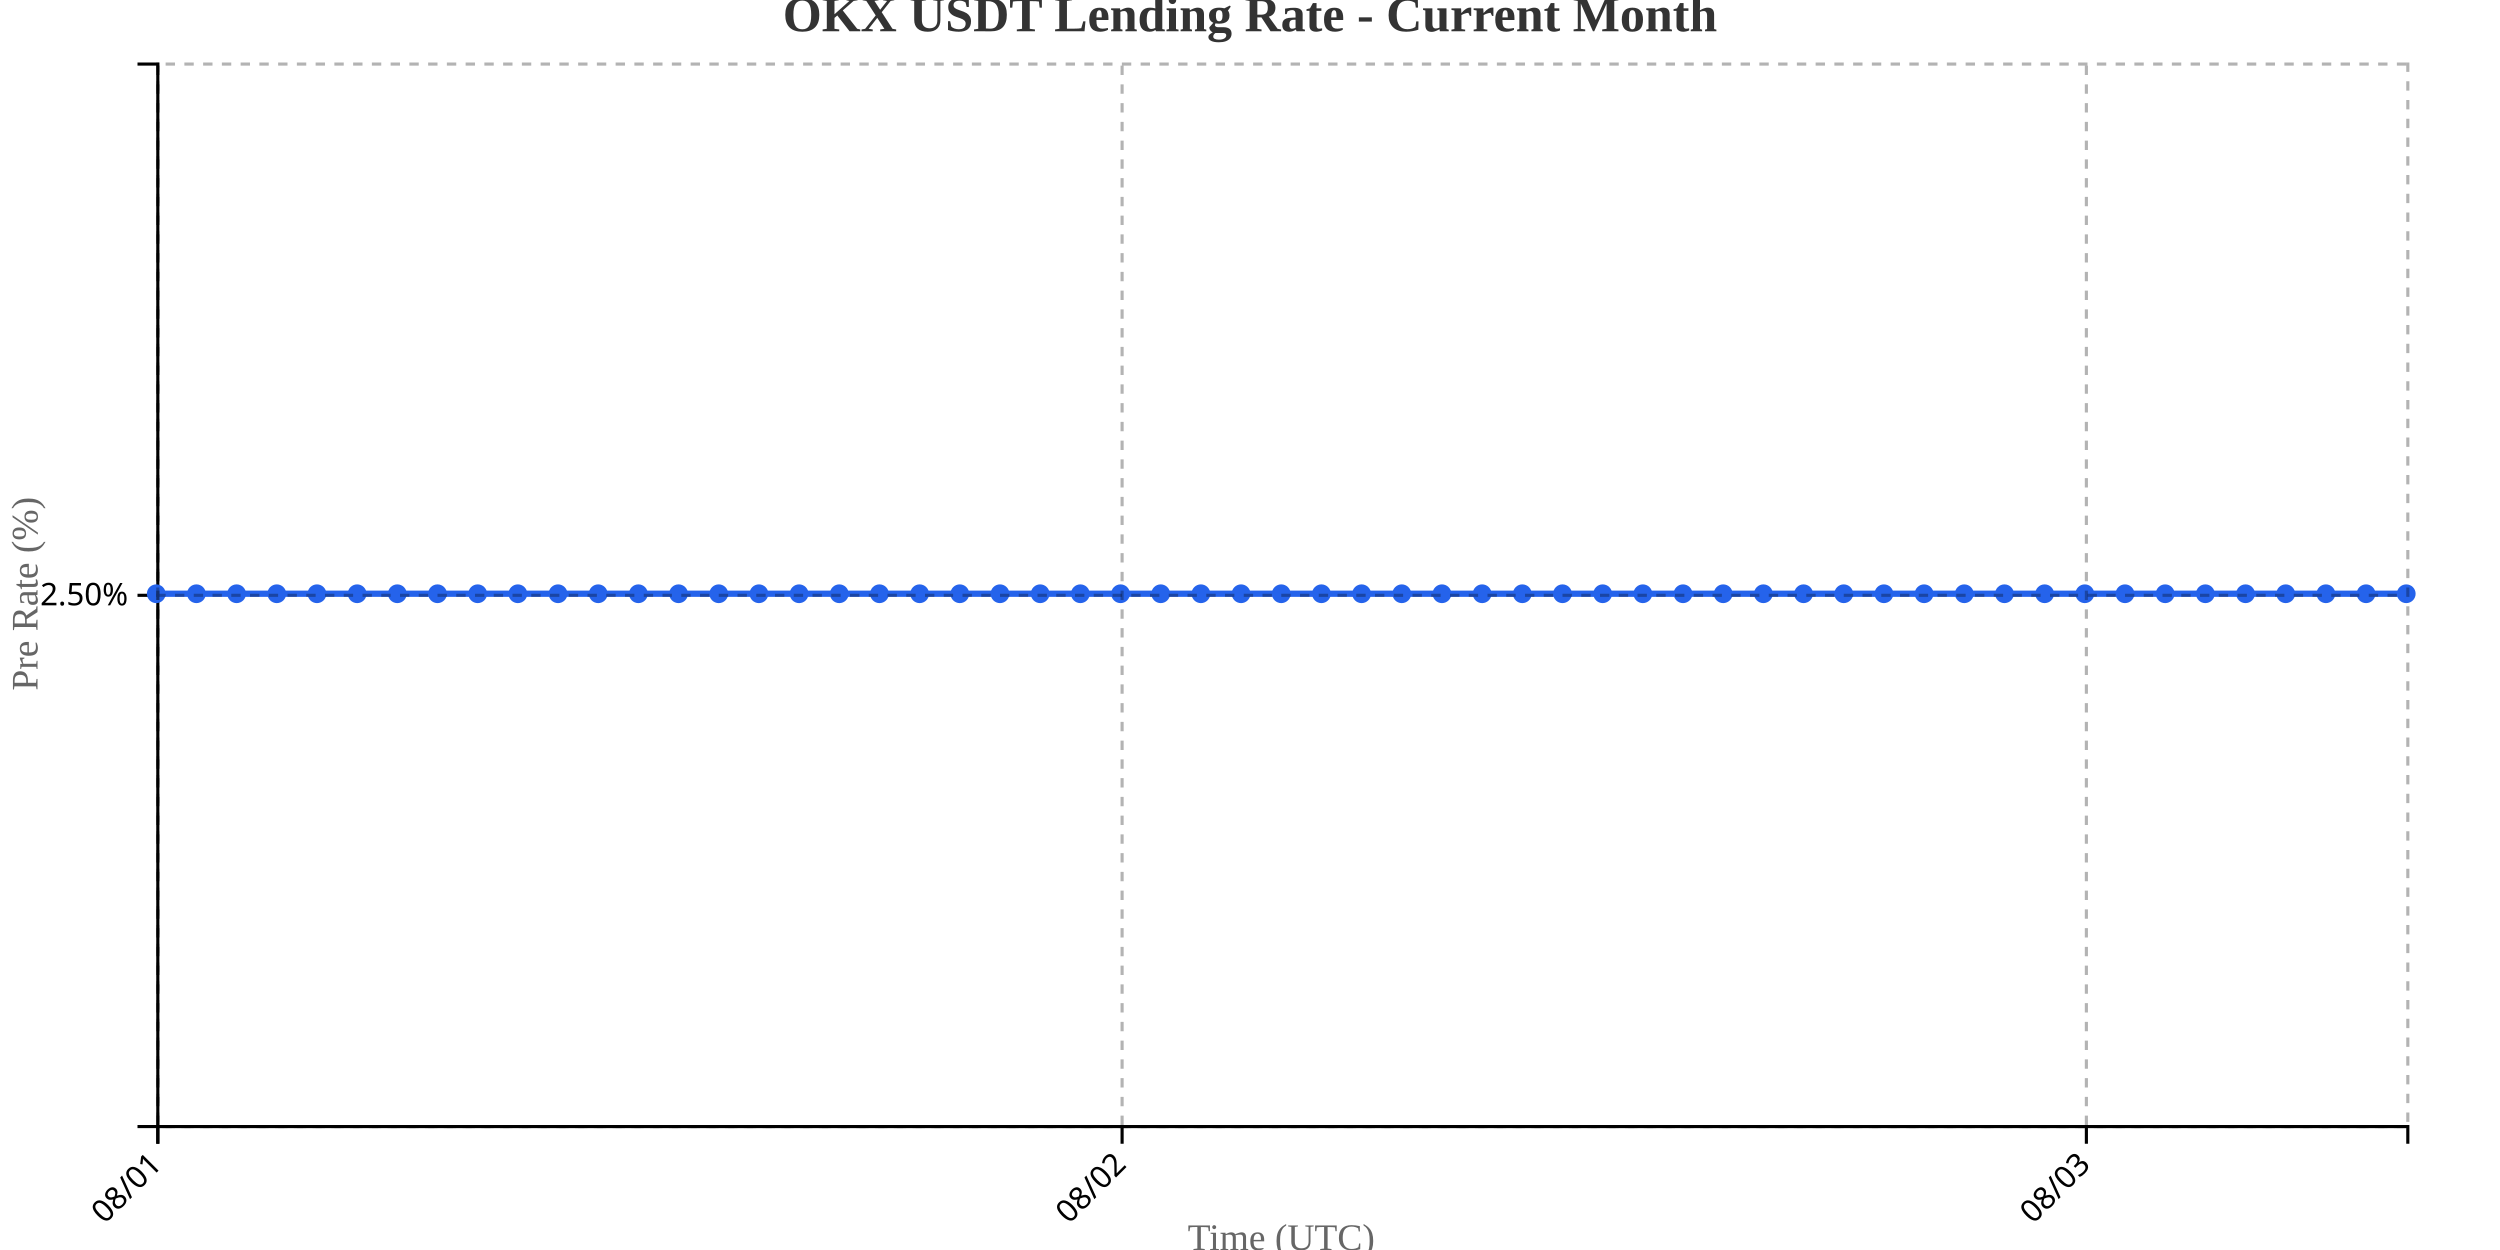
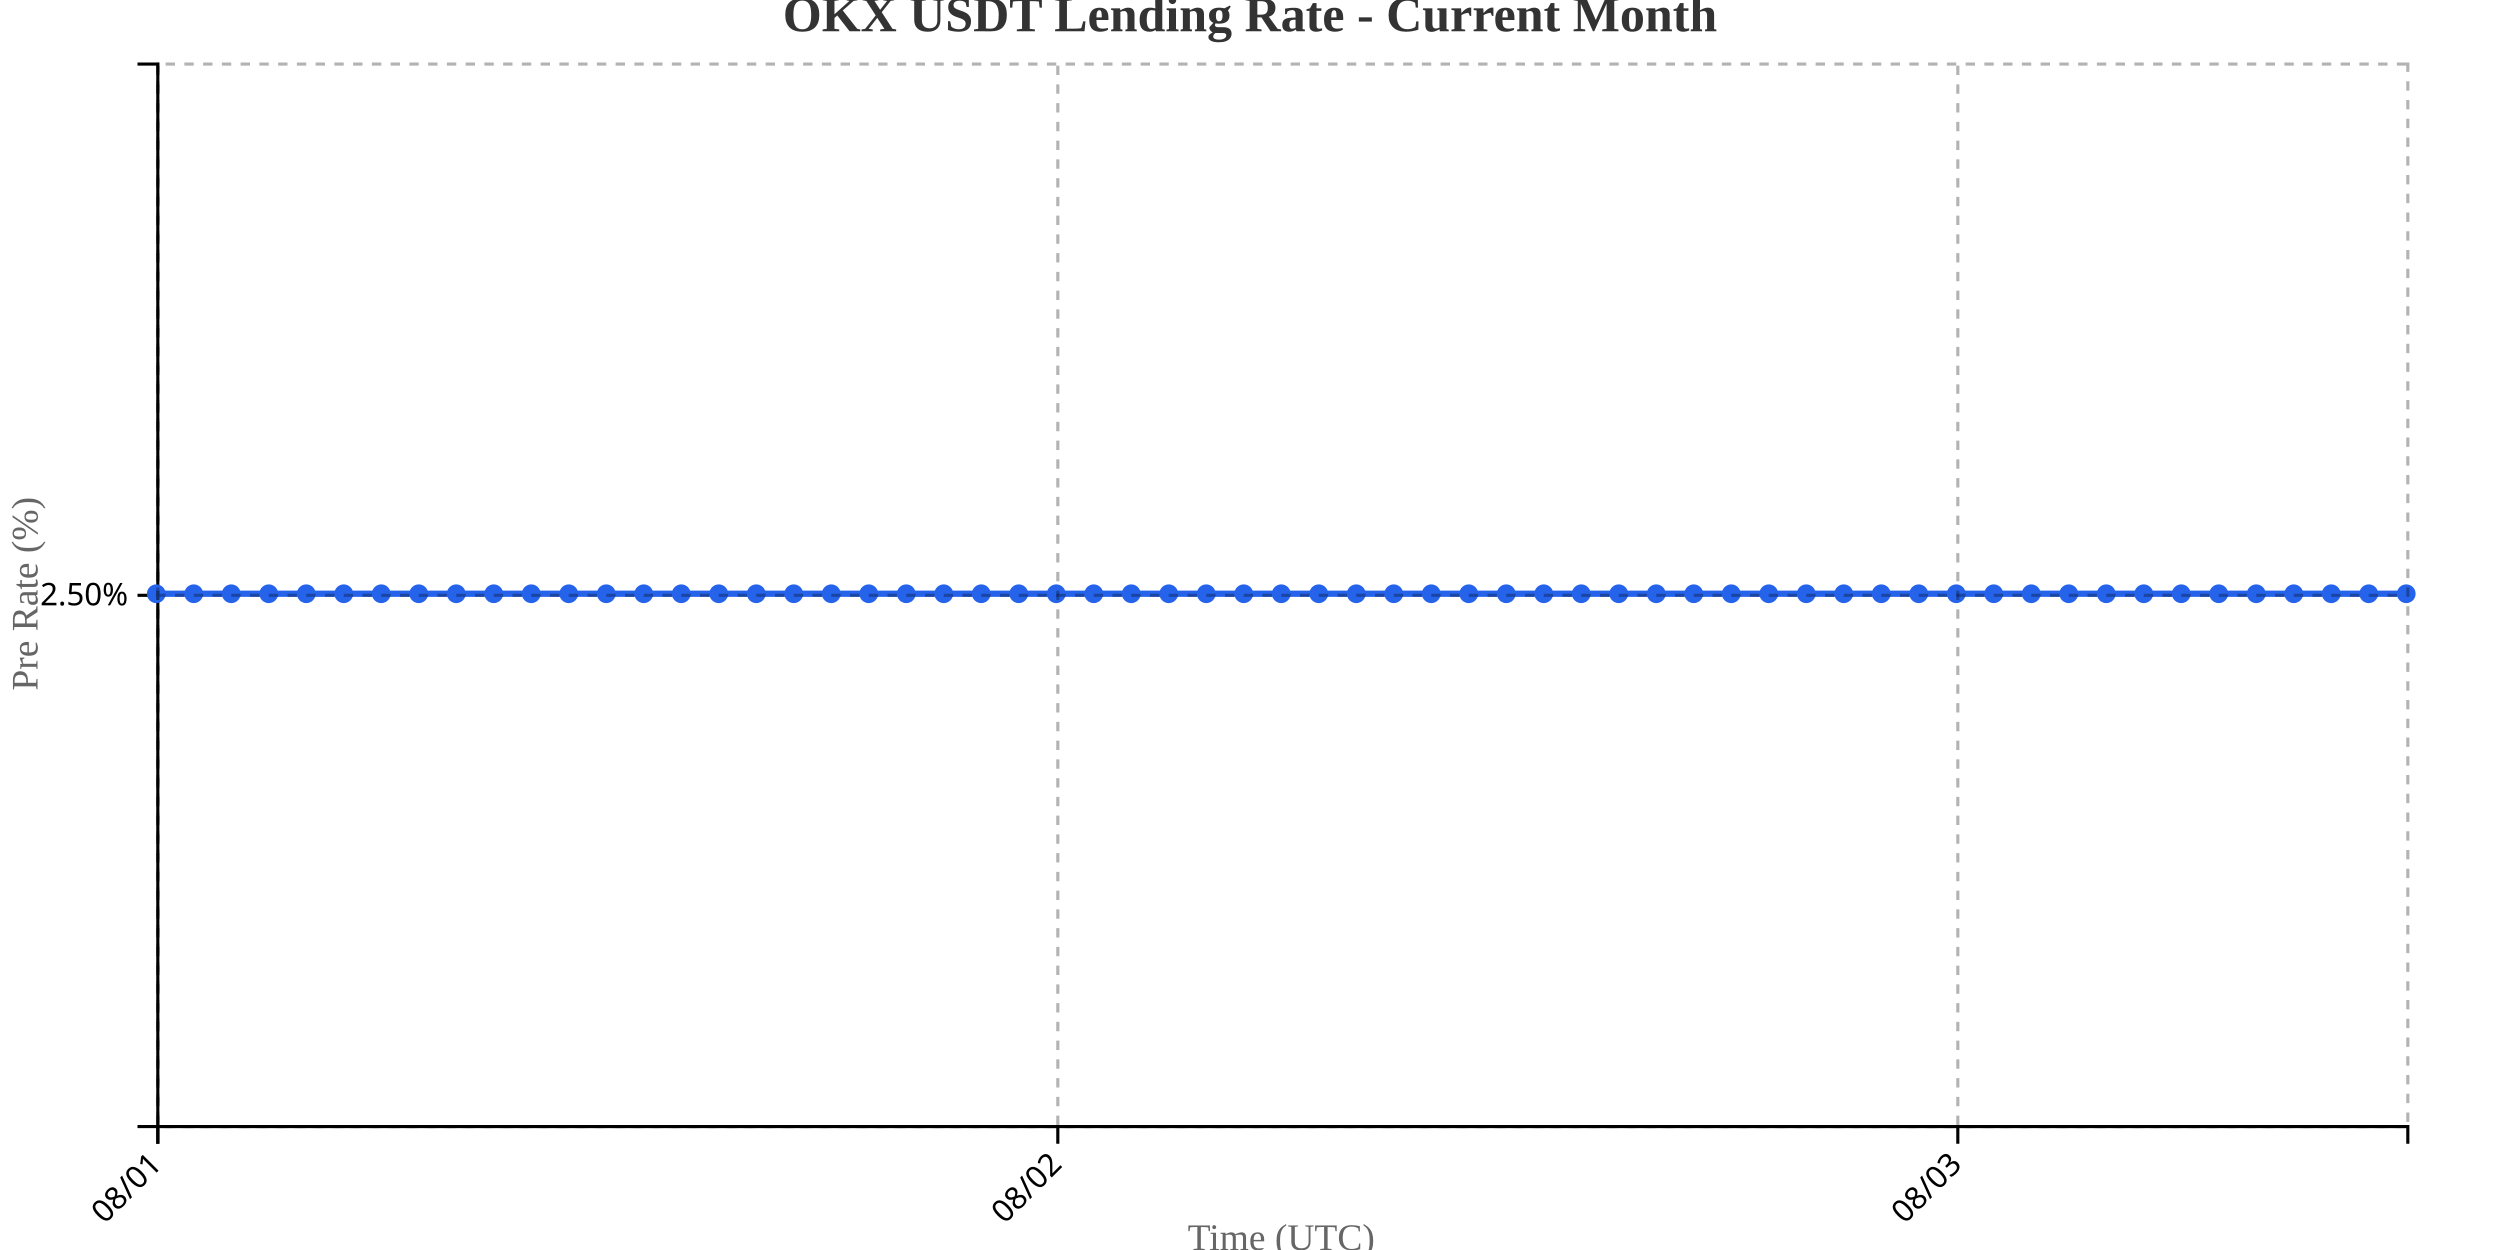
<svg xmlns="http://www.w3.org/2000/svg" width="800" height="400">
  <g transform="translate(50,20)">
    <g transform="translate(0,340)" fill="none" font-size="10" font-family="sans-serif" text-anchor="middle">
      <path class="domain" stroke="currentColor" d="M0.5,6V0.5H720.5V6" />
      <g class="tick" opacity="1" transform="translate(0.5,0)">
        <line stroke="currentColor" y2="6" />
        <text fill="currentColor" y="9" dy=".15em" style="text-anchor: end;" dx="-.8em" transform="rotate(-45)">08/01</text>
      </g>
-       <g class="tick" opacity="1" transform="translate(309.0714,0)">
+       <g class="tick" opacity="1" transform="translate(288.5,0)">
        <line stroke="currentColor" y2="6" />
        <text fill="currentColor" y="9" dy=".15em" style="text-anchor: end;" dx="-.8em" transform="rotate(-45)">08/02</text>
      </g>
-       <g class="tick" opacity="1" transform="translate(617.6429,0)">
+       <g class="tick" opacity="1" transform="translate(576.5,0)">
        <line stroke="currentColor" y2="6" />
        <text fill="currentColor" y="9" dy=".15em" style="text-anchor: end;" dx="-.8em" transform="rotate(-45)">08/03</text>
      </g>
    </g>
    <g fill="none" font-size="10" font-family="sans-serif" text-anchor="end">
      <path class="domain" stroke="currentColor" d="M-6,340.5H0.5V0.5H-6" />
      <g class="tick" opacity="1" transform="translate(0,170.5)">
        <line stroke="currentColor" x2="-6" />
        <text fill="currentColor" x="-9" dy="0.32em">2.50%</text>
      </g>
    </g>
    <text transform="rotate(-90)" y="-50" x="-170" dy="1em" style="text-anchor: middle; font-size: 12px; fill: #666;">Pre Rate (%)</text>
    <text transform="translate(360, 380)" style="text-anchor: middle; font-size: 12px; fill: #666;">Time (UTC)</text>
-     <path fill="none" stroke="#2563eb" stroke-width="2" d="M0,170C4.286,170,8.571,170,12.857,170C17.143,170,21.429,170,25.714,170C30,170,34.286,170,38.571,170C42.857,170,47.143,170,51.429,170C55.714,170,60,170,64.286,170C68.571,170,72.857,170,77.143,170C81.429,170,85.714,170,90,170C94.286,170,98.571,170,102.857,170C107.143,170,111.429,170,115.714,170C120,170,124.286,170,128.571,170C132.857,170,137.143,170,141.429,170C145.714,170,150,170,154.286,170C158.571,170,162.857,170,167.143,170C171.429,170,175.714,170,180,170C184.286,170,188.571,170,192.857,170C197.143,170,201.429,170,205.714,170C210,170,214.286,170,218.571,170C222.857,170,227.143,170,231.429,170C235.714,170,240,170,244.286,170C248.571,170,252.857,170,257.143,170C261.429,170,265.714,170,270,170C274.286,170,278.571,170,282.857,170C287.143,170,291.429,170,295.714,170C300,170,304.286,170,308.571,170C312.857,170,317.143,170,321.429,170C325.714,170,330,170,334.286,170C338.571,170,342.857,170,347.143,170C351.429,170,355.714,170,360,170C364.286,170,368.571,170,372.857,170C377.143,170,381.429,170,385.714,170C390,170,394.286,170,398.571,170C402.857,170,407.143,170,411.429,170C415.714,170,420,170,424.286,170C428.571,170,432.857,170,437.143,170C441.429,170,445.714,170,450,170C454.286,170,458.571,170,462.857,170C467.143,170,471.429,170,475.714,170C480,170,484.286,170,488.571,170C492.857,170,497.143,170,501.429,170C505.714,170,510,170,514.286,170C518.571,170,522.857,170,527.143,170C531.429,170,535.714,170,540,170C544.286,170,548.571,170,552.857,170C557.143,170,561.429,170,565.714,170C570,170,574.286,170,578.571,170C582.857,170,587.143,170,591.429,170C595.714,170,600,170,604.286,170C608.571,170,612.857,170,617.143,170C621.429,170,625.714,170,630,170C634.286,170,638.571,170,642.857,170C647.143,170,651.429,170,655.714,170C660,170,664.286,170,668.571,170C672.857,170,677.143,170,681.429,170C685.714,170,690,170,694.286,170C698.571,170,702.857,170,707.143,170C711.429,170,715.714,170,720,170" />
+     <path fill="none" stroke="#2563eb" stroke-width="2" d="M0,170C4,170,8,170,12,170C16,170,20,170,24,170C28,170,32,170,36,170C40,170,44,170,48,170C52,170,56,170,60,170C64,170,68,170,72,170C76,170,80,170,84,170C88,170,92,170,96,170C100,170,104,170,108,170C112,170,116,170,120,170C124,170,128,170,132,170C136,170,140,170,144,170C148,170,152,170,156,170C160,170,164,170,168,170C172,170,176,170,180,170C184,170,188,170,192,170C196,170,200,170,204,170C208,170,212,170,216,170C220,170,224,170,228,170C232,170,236,170,240,170C244,170,248,170,252,170C256,170,260,170,264,170C268,170,272,170,276,170C280,170,284,170,288,170C292,170,296,170,300,170C304,170,308,170,312,170C316,170,320,170,324,170C328,170,332,170,336,170C340,170,344,170,348,170C352,170,356,170,360,170C364,170,368,170,372,170C376,170,380,170,384,170C388,170,392,170,396,170C400,170,404,170,408,170C412,170,416,170,420,170C424,170,428,170,432,170C436,170,440,170,444,170C448,170,452,170,456,170C460,170,464,170,468,170C472,170,476,170,480,170C484,170,488,170,492,170C496,170,500,170,504,170C508,170,512,170,516,170C520,170,524,170,528,170C532,170,536,170,540,170C544,170,548,170,552,170C556,170,560,170,564,170C568,170,572,170,576,170C580,170,584,170,588,170C592,170,596,170,600,170C604,170,608,170,612,170C616,170,620,170,624,170C628,170,632,170,636,170C640,170,644,170,648,170C652,170,656,170,660,170C664,170,668,170,672,170C676,170,680,170,684,170C688,170,692,170,696,170C700,170,704,170,708,170C712,170,716,170,720,170" />
    <circle class="dot" cx="0" cy="170" r="3" fill="#2563eb" />
-     <circle class="dot" cx="12.857" cy="170" r="3" fill="#2563eb" />
-     <circle class="dot" cx="25.714" cy="170" r="3" fill="#2563eb" />
-     <circle class="dot" cx="38.571" cy="170" r="3" fill="#2563eb" />
-     <circle class="dot" cx="51.429" cy="170" r="3" fill="#2563eb" />
-     <circle class="dot" cx="64.286" cy="170" r="3" fill="#2563eb" />
-     <circle class="dot" cx="77.143" cy="170" r="3" fill="#2563eb" />
-     <circle class="dot" cx="90" cy="170" r="3" fill="#2563eb" />
-     <circle class="dot" cx="102.857" cy="170" r="3" fill="#2563eb" />
-     <circle class="dot" cx="115.714" cy="170" r="3" fill="#2563eb" />
-     <circle class="dot" cx="128.571" cy="170" r="3" fill="#2563eb" />
-     <circle class="dot" cx="141.429" cy="170" r="3" fill="#2563eb" />
-     <circle class="dot" cx="154.286" cy="170" r="3" fill="#2563eb" />
-     <circle class="dot" cx="167.143" cy="170" r="3" fill="#2563eb" />
+     <circle class="dot" cx="12" cy="170" r="3" fill="#2563eb" />
+     <circle class="dot" cx="24" cy="170" r="3" fill="#2563eb" />
+     <circle class="dot" cx="36" cy="170" r="3" fill="#2563eb" />
+     <circle class="dot" cx="48" cy="170" r="3" fill="#2563eb" />
+     <circle class="dot" cx="60" cy="170" r="3" fill="#2563eb" />
+     <circle class="dot" cx="72" cy="170" r="3" fill="#2563eb" />
+     <circle class="dot" cx="84" cy="170" r="3" fill="#2563eb" />
+     <circle class="dot" cx="96" cy="170" r="3" fill="#2563eb" />
+     <circle class="dot" cx="108" cy="170" r="3" fill="#2563eb" />
+     <circle class="dot" cx="120" cy="170" r="3" fill="#2563eb" />
+     <circle class="dot" cx="132" cy="170" r="3" fill="#2563eb" />
+     <circle class="dot" cx="144" cy="170" r="3" fill="#2563eb" />
+     <circle class="dot" cx="156" cy="170" r="3" fill="#2563eb" />
+     <circle class="dot" cx="168" cy="170" r="3" fill="#2563eb" />
    <circle class="dot" cx="180" cy="170" r="3" fill="#2563eb" />
-     <circle class="dot" cx="192.857" cy="170" r="3" fill="#2563eb" />
-     <circle class="dot" cx="205.714" cy="170" r="3" fill="#2563eb" />
-     <circle class="dot" cx="218.571" cy="170" r="3" fill="#2563eb" />
-     <circle class="dot" cx="231.429" cy="170" r="3" fill="#2563eb" />
-     <circle class="dot" cx="244.286" cy="170" r="3" fill="#2563eb" />
-     <circle class="dot" cx="257.143" cy="170" r="3" fill="#2563eb" />
-     <circle class="dot" cx="270" cy="170" r="3" fill="#2563eb" />
-     <circle class="dot" cx="282.857" cy="170" r="3" fill="#2563eb" />
-     <circle class="dot" cx="295.714" cy="170" r="3" fill="#2563eb" />
-     <circle class="dot" cx="308.571" cy="170" r="3" fill="#2563eb" />
-     <circle class="dot" cx="321.429" cy="170" r="3" fill="#2563eb" />
-     <circle class="dot" cx="334.286" cy="170" r="3" fill="#2563eb" />
-     <circle class="dot" cx="347.143" cy="170" r="3" fill="#2563eb" />
+     <circle class="dot" cx="192" cy="170" r="3" fill="#2563eb" />
+     <circle class="dot" cx="204" cy="170" r="3" fill="#2563eb" />
+     <circle class="dot" cx="216" cy="170" r="3" fill="#2563eb" />
+     <circle class="dot" cx="228" cy="170" r="3" fill="#2563eb" />
+     <circle class="dot" cx="240" cy="170" r="3" fill="#2563eb" />
+     <circle class="dot" cx="252" cy="170" r="3" fill="#2563eb" />
+     <circle class="dot" cx="264" cy="170" r="3" fill="#2563eb" />
+     <circle class="dot" cx="276" cy="170" r="3" fill="#2563eb" />
+     <circle class="dot" cx="288" cy="170" r="3" fill="#2563eb" />
+     <circle class="dot" cx="300" cy="170" r="3" fill="#2563eb" />
+     <circle class="dot" cx="312" cy="170" r="3" fill="#2563eb" />
+     <circle class="dot" cx="324" cy="170" r="3" fill="#2563eb" />
+     <circle class="dot" cx="336" cy="170" r="3" fill="#2563eb" />
+     <circle class="dot" cx="348" cy="170" r="3" fill="#2563eb" />
    <circle class="dot" cx="360" cy="170" r="3" fill="#2563eb" />
-     <circle class="dot" cx="372.857" cy="170" r="3" fill="#2563eb" />
-     <circle class="dot" cx="385.714" cy="170" r="3" fill="#2563eb" />
-     <circle class="dot" cx="398.571" cy="170" r="3" fill="#2563eb" />
-     <circle class="dot" cx="411.429" cy="170" r="3" fill="#2563eb" />
-     <circle class="dot" cx="424.286" cy="170" r="3" fill="#2563eb" />
-     <circle class="dot" cx="437.143" cy="170" r="3" fill="#2563eb" />
-     <circle class="dot" cx="450" cy="170" r="3" fill="#2563eb" />
-     <circle class="dot" cx="462.857" cy="170" r="3" fill="#2563eb" />
-     <circle class="dot" cx="475.714" cy="170" r="3" fill="#2563eb" />
-     <circle class="dot" cx="488.571" cy="170" r="3" fill="#2563eb" />
-     <circle class="dot" cx="501.429" cy="170" r="3" fill="#2563eb" />
-     <circle class="dot" cx="514.286" cy="170" r="3" fill="#2563eb" />
-     <circle class="dot" cx="527.143" cy="170" r="3" fill="#2563eb" />
+     <circle class="dot" cx="372" cy="170" r="3" fill="#2563eb" />
+     <circle class="dot" cx="384" cy="170" r="3" fill="#2563eb" />
+     <circle class="dot" cx="396" cy="170" r="3" fill="#2563eb" />
+     <circle class="dot" cx="408" cy="170" r="3" fill="#2563eb" />
+     <circle class="dot" cx="420" cy="170" r="3" fill="#2563eb" />
+     <circle class="dot" cx="432" cy="170" r="3" fill="#2563eb" />
+     <circle class="dot" cx="444" cy="170" r="3" fill="#2563eb" />
+     <circle class="dot" cx="456" cy="170" r="3" fill="#2563eb" />
+     <circle class="dot" cx="468" cy="170" r="3" fill="#2563eb" />
+     <circle class="dot" cx="480" cy="170" r="3" fill="#2563eb" />
+     <circle class="dot" cx="492" cy="170" r="3" fill="#2563eb" />
+     <circle class="dot" cx="504" cy="170" r="3" fill="#2563eb" />
+     <circle class="dot" cx="516" cy="170" r="3" fill="#2563eb" />
+     <circle class="dot" cx="528" cy="170" r="3" fill="#2563eb" />
    <circle class="dot" cx="540" cy="170" r="3" fill="#2563eb" />
-     <circle class="dot" cx="552.857" cy="170" r="3" fill="#2563eb" />
-     <circle class="dot" cx="565.714" cy="170" r="3" fill="#2563eb" />
-     <circle class="dot" cx="578.571" cy="170" r="3" fill="#2563eb" />
-     <circle class="dot" cx="591.429" cy="170" r="3" fill="#2563eb" />
-     <circle class="dot" cx="604.286" cy="170" r="3" fill="#2563eb" />
-     <circle class="dot" cx="617.143" cy="170" r="3" fill="#2563eb" />
-     <circle class="dot" cx="630" cy="170" r="3" fill="#2563eb" />
-     <circle class="dot" cx="642.857" cy="170" r="3" fill="#2563eb" />
-     <circle class="dot" cx="655.714" cy="170" r="3" fill="#2563eb" />
-     <circle class="dot" cx="668.571" cy="170" r="3" fill="#2563eb" />
-     <circle class="dot" cx="681.429" cy="170" r="3" fill="#2563eb" />
-     <circle class="dot" cx="694.286" cy="170" r="3" fill="#2563eb" />
-     <circle class="dot" cx="707.143" cy="170" r="3" fill="#2563eb" />
+     <circle class="dot" cx="552" cy="170" r="3" fill="#2563eb" />
+     <circle class="dot" cx="564" cy="170" r="3" fill="#2563eb" />
+     <circle class="dot" cx="576" cy="170" r="3" fill="#2563eb" />
+     <circle class="dot" cx="588" cy="170" r="3" fill="#2563eb" />
+     <circle class="dot" cx="600" cy="170" r="3" fill="#2563eb" />
+     <circle class="dot" cx="612" cy="170" r="3" fill="#2563eb" />
+     <circle class="dot" cx="624" cy="170" r="3" fill="#2563eb" />
+     <circle class="dot" cx="636" cy="170" r="3" fill="#2563eb" />
+     <circle class="dot" cx="648" cy="170" r="3" fill="#2563eb" />
+     <circle class="dot" cx="660" cy="170" r="3" fill="#2563eb" />
+     <circle class="dot" cx="672" cy="170" r="3" fill="#2563eb" />
+     <circle class="dot" cx="684" cy="170" r="3" fill="#2563eb" />
+     <circle class="dot" cx="696" cy="170" r="3" fill="#2563eb" />
+     <circle class="dot" cx="708" cy="170" r="3" fill="#2563eb" />
    <circle class="dot" cx="720" cy="170" r="3" fill="#2563eb" />
    <g class="grid" transform="translate(0,340)" fill="none" font-size="10" font-family="sans-serif" text-anchor="middle" style="stroke-dasharray: 3,3; opacity: 0.3;">
      <path class="domain" stroke="currentColor" d="M0.5,-340V0.5H720.5V-340" />
      <g class="tick" opacity="1" transform="translate(0.5,0)">
        <line stroke="currentColor" y2="-340" />
        <text fill="currentColor" y="3" dy="0.71em" />
      </g>
-       <g class="tick" opacity="1" transform="translate(309.0714,0)">
+       <g class="tick" opacity="1" transform="translate(288.5,0)">
        <line stroke="currentColor" y2="-340" />
        <text fill="currentColor" y="3" dy="0.71em" />
      </g>
-       <g class="tick" opacity="1" transform="translate(617.6429,0)">
+       <g class="tick" opacity="1" transform="translate(576.5,0)">
        <line stroke="currentColor" y2="-340" />
        <text fill="currentColor" y="3" dy="0.71em" />
      </g>
    </g>
    <g class="grid" fill="none" font-size="10" font-family="sans-serif" text-anchor="end" style="stroke-dasharray: 3,3; opacity: 0.3;">
      <path class="domain" stroke="currentColor" d="M720,340.5H0.5V0.5H720" />
      <g class="tick" opacity="1" transform="translate(0,170.5)">
        <line stroke="currentColor" x2="720" />
        <text fill="currentColor" x="-3" dy="0.32em" />
      </g>
    </g>
  </g>
  <text x="400" y="10" text-anchor="middle" style="font-size: 16px; font-weight: bold; fill: #333;">OKX USDT Lending Rate - Current Month</text>
</svg>
